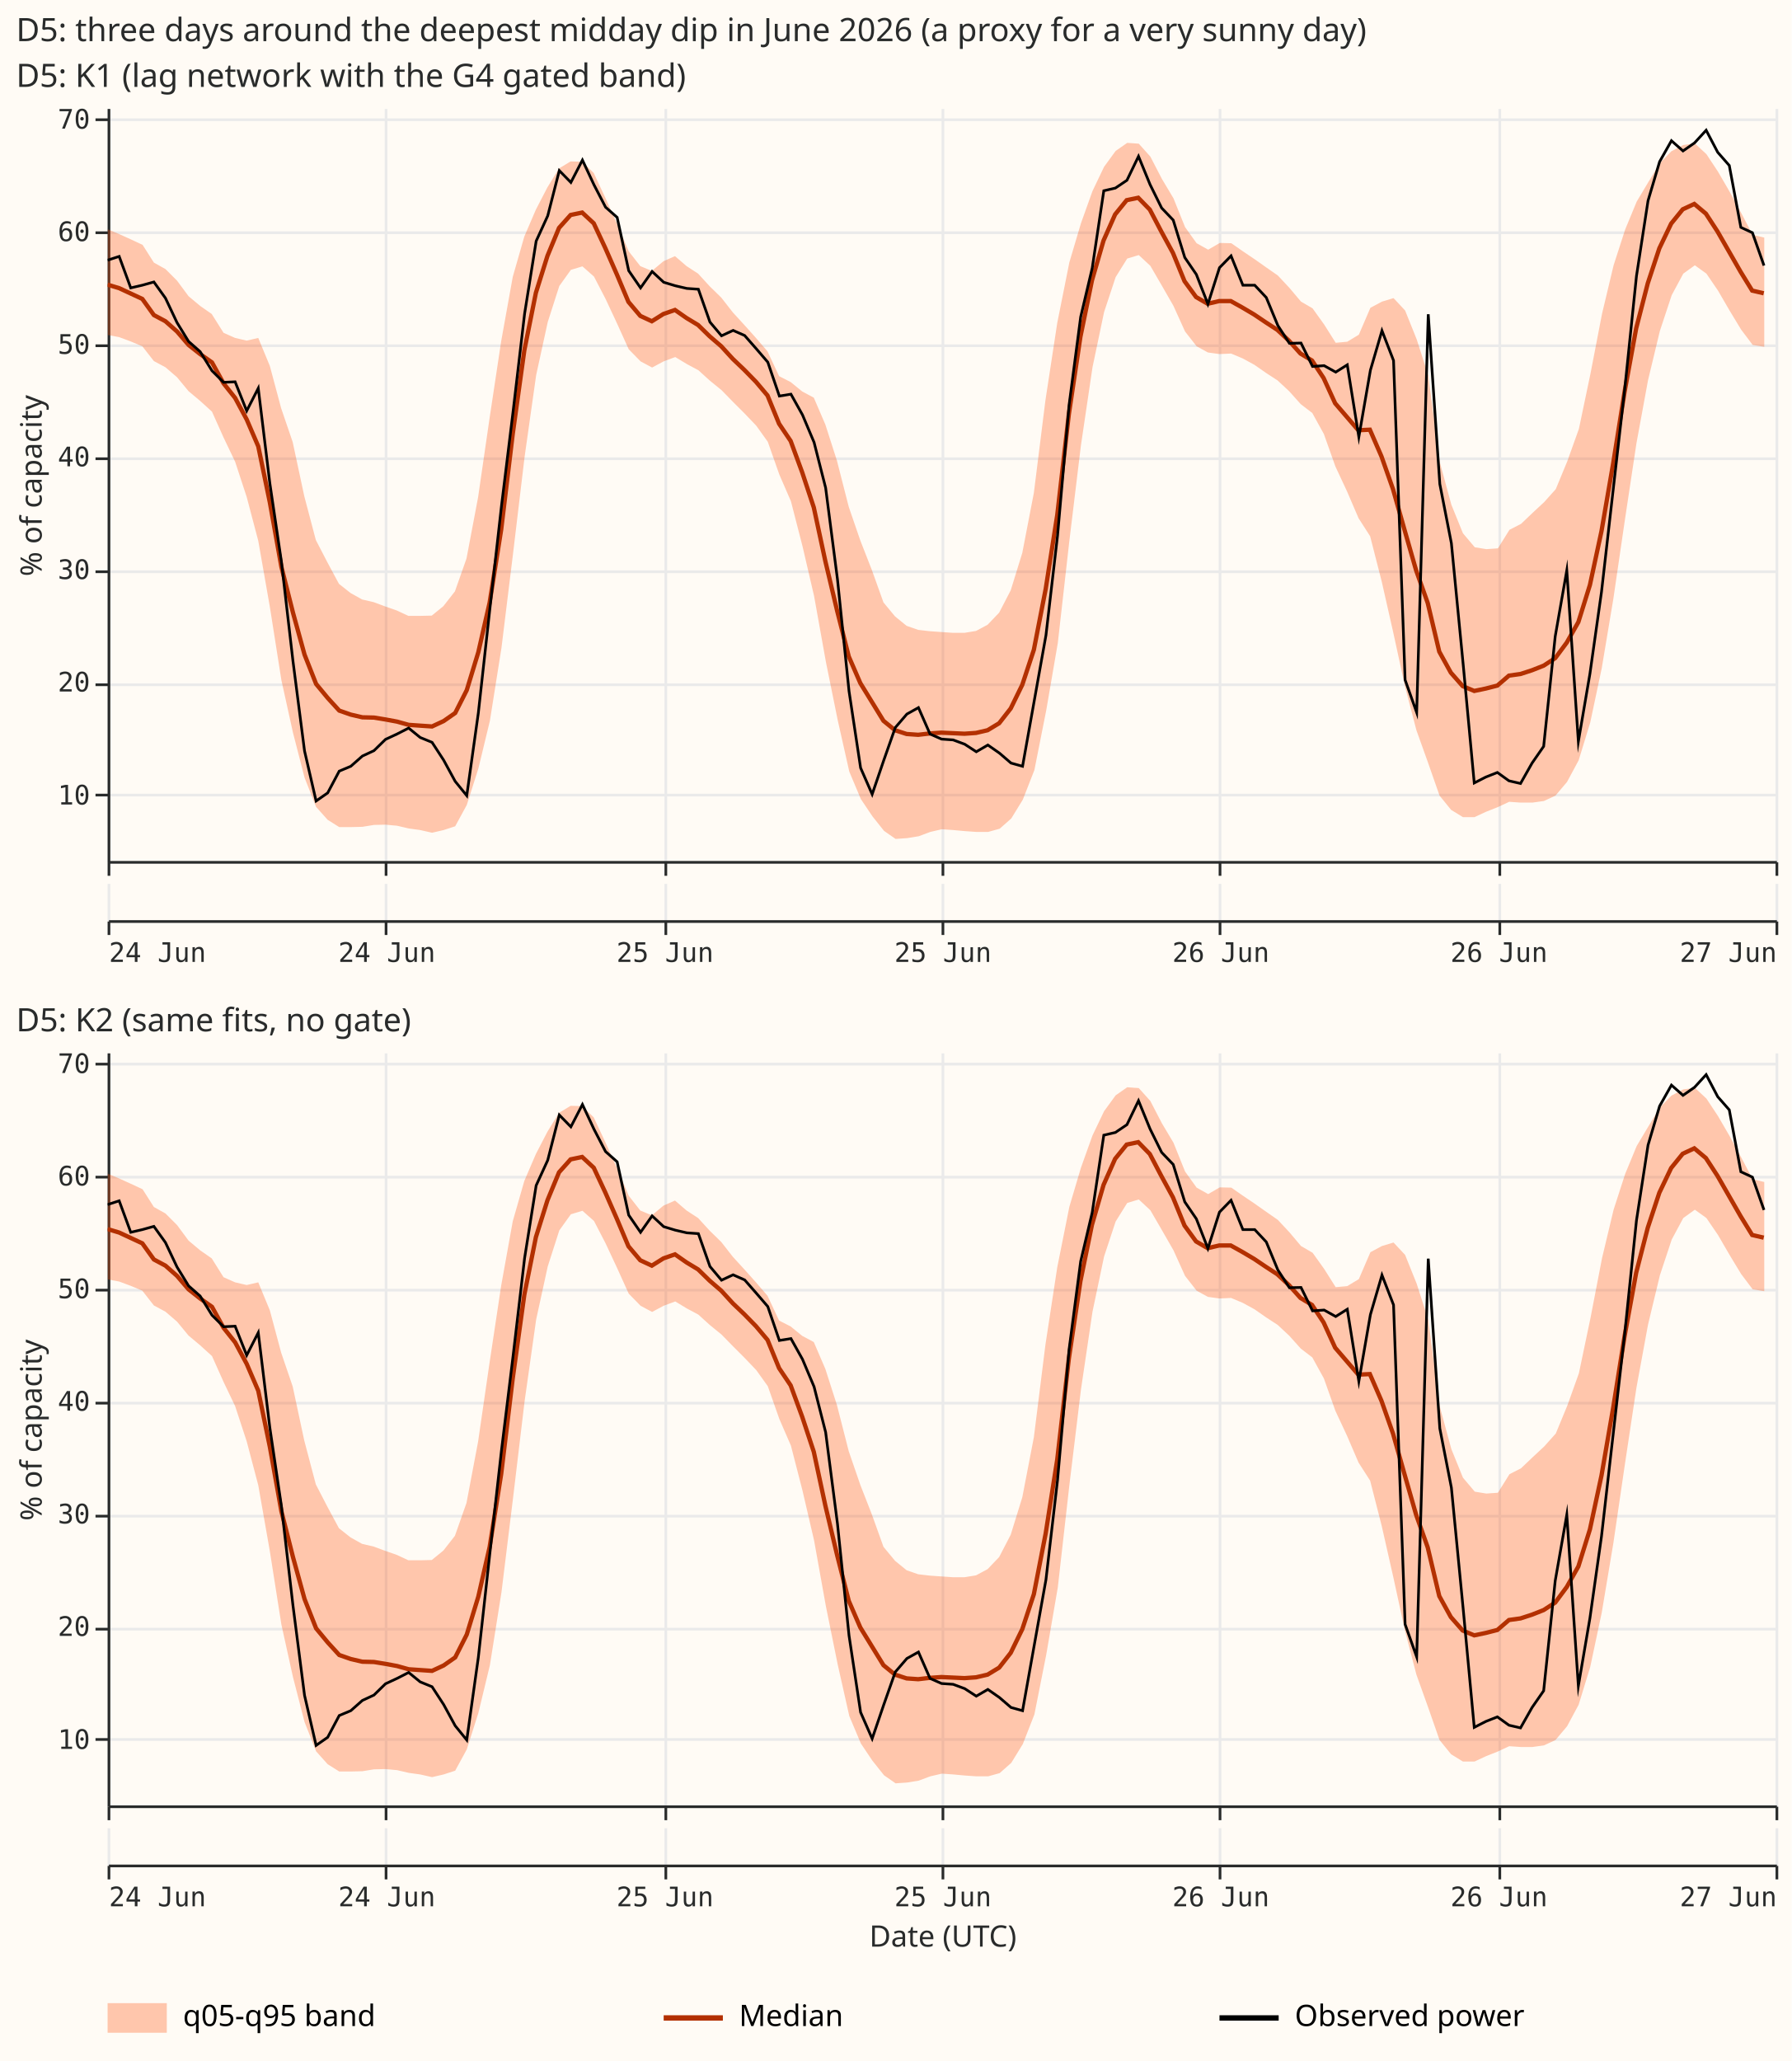
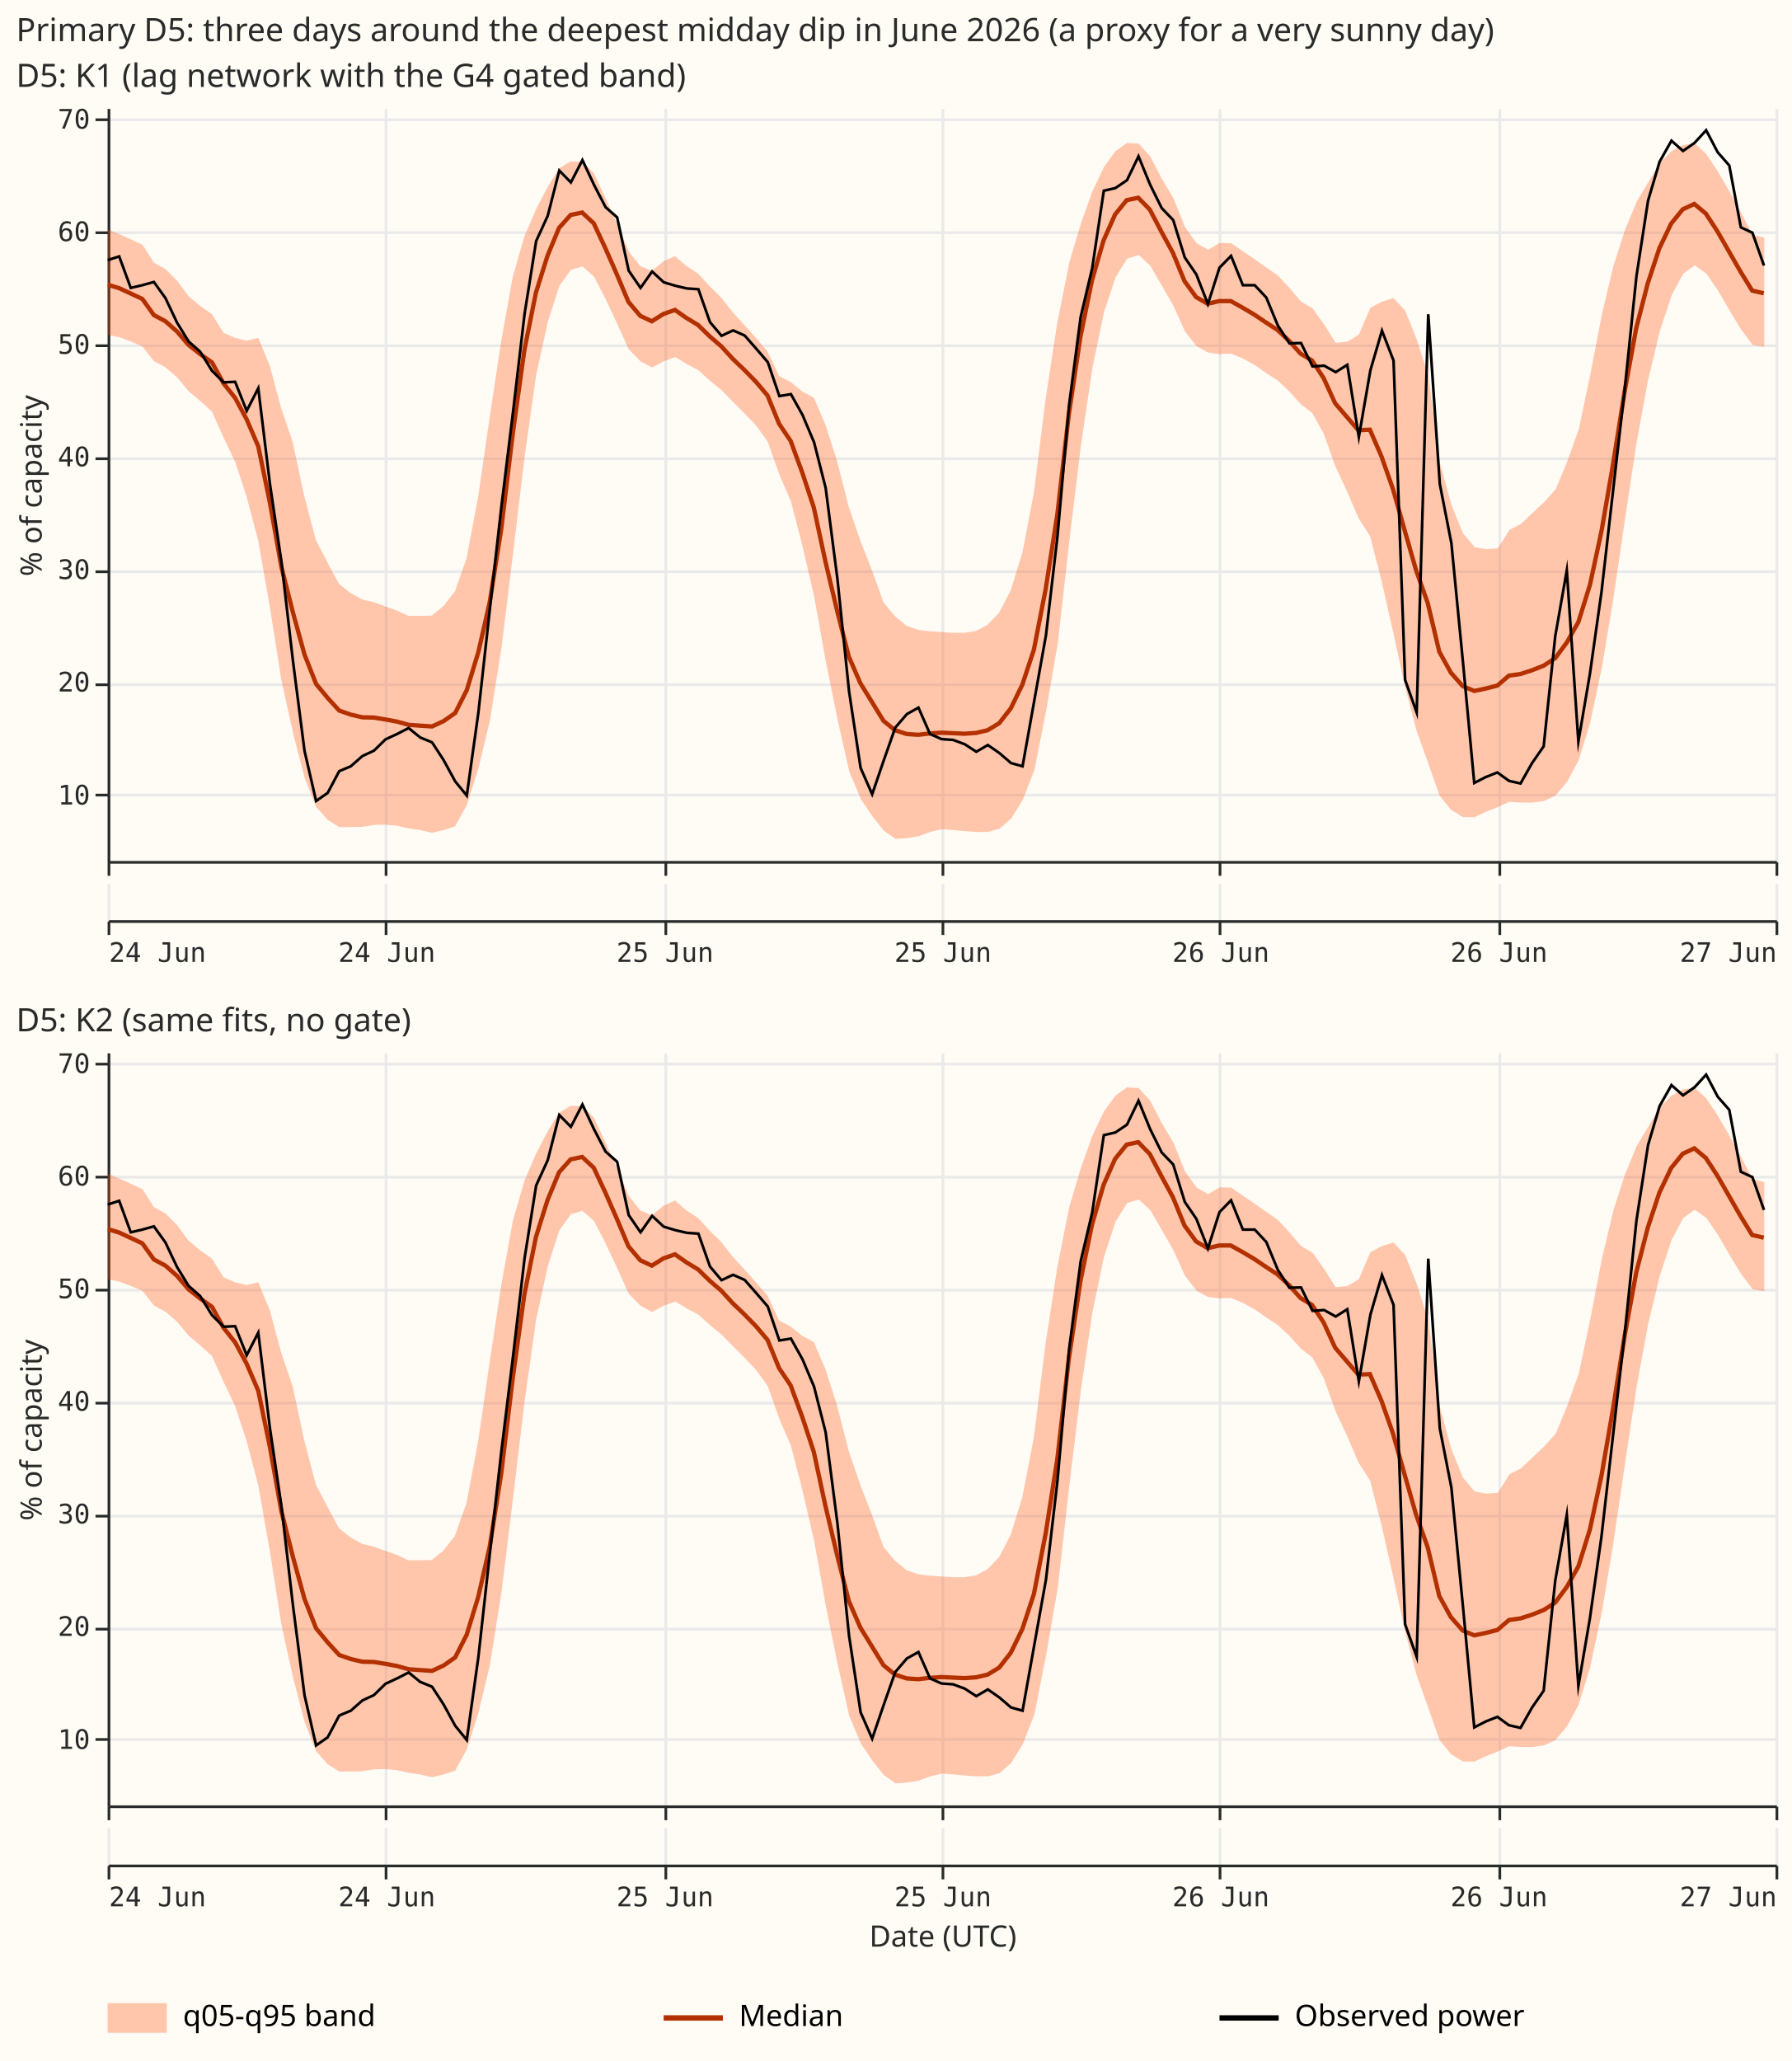
<svg xmlns="http://www.w3.org/2000/svg" width="666" height="766" class="marks" viewBox="0 0 666 766">
  <path fill="#fffbf5" d="M0 0h666v766H0z" />
  <g fill="none" stroke-miterlimit="10" aria-roledescription="group mark container" class="mark-group role-frame root">
    <path d="M40 40h620z" aria-hidden="true" class="background" />
    <g aria-roledescription="group mark container" class="mark-group role-scope concat_0_group">
      <g aria-roledescription="group mark container" class="mark-group role-scope concat_0_concat_0_group">
        <path fill="#fffbf5" d="M40 40h620v280H40Z" aria-hidden="true" class="background" />
        <g aria-hidden="true" class="mark-group role-axis">
          <path stroke="#eaeaea" d="M40.5 40.5v280m103-280v280m104-280v280m103-280v280m103-280v280m104-280v280m103-280v280" class="mark-rule role-axis-grid" pointer-events="none" />
        </g>
        <g aria-hidden="true" class="mark-group role-axis">
          <path stroke="#eaeaea" d="M40.5 295.5h620m-620-41h620m-620-42h620m-620-42h620m-620-42h620m-620-42h620m-620-42h620" class="mark-rule role-axis-grid" pointer-events="none" />
        </g>
        <g stroke="#292b2b" aria-label="X-axis for a time scale with values from 24 June to 27 June" aria-roledescription="axis" class="mark-group role-axis" pointer-events="none">
          <path d="M40.5 320.5v5m103-5v5m104-5v5m103-5v5m103-5v5m104-5v5m103-5v5" class="mark-rule role-axis-tick" />
          <path d="M40.5 320.5h620" class="mark-rule role-axis-domain" />
        </g>
        <g aria-label="Y-axis titled '% of capacity' for a linear scale with values from 4 to 71" aria-roledescription="axis" class="mark-group role-axis" pointer-events="none">
          <path stroke="#292b2b" d="M40.5 295.5h-5m5-41h-5m5-42h-5m5-42h-5m5-42h-5m5-42h-5m5-42h-5" class="mark-rule role-axis-tick" />
          <g fill="#292b2b" class="mark-text role-axis-label" font-family="Matter Semi Mono, Roboto Mono, monospace" font-size="10" text-anchor="end">
            <text transform="translate(33.5 299)">10</text>
            <text transform="translate(33.5 257)">20</text>
            <text transform="translate(33.5 215.2)">30</text>
            <text transform="translate(33.5 173.3)">40</text>
            <text transform="translate(33.5 131.5)">50</text>
            <text transform="translate(33.5 89.6)">60</text>
            <text transform="translate(33.5 47.8)">70</text>
          </g>
          <path stroke="#292b2b" d="M40.5 320.5v-280" class="mark-rule role-axis-domain" />
          <text fill="#292b2b" class="mark-text role-axis-title" font-family="Matter XH, DM Sans, sans-serif" font-size="11" text-anchor="middle" transform="rotate(-90 98 82.5)">% of capacity</text>
        </g>
        <g aria-hidden="true" class="mark-area role-mark concat_0_concat_0_layer_0_marks" clip-path="url(#a)" transform="translate(40 40)">
          <path fill="#ff4901" d="m0 84.5 4.3.8 4.3 1.6 4.3 1.8 4.3 5.5 4.3 2.3 4.3 3.7 4.3 5.2 4.3 3.6 4.4 4 4.3 9.6 4.3 9 4.3 13.1L56 161l4.3 24.5 4.3 27.3 4.3 19.5 4.3 16.7 4.3 10.9 4.3 4.8 4.3 2.7h4.3l4.3-.1 4.3-.7 4.3-.1 4.3.4 4.3 1 4.3.6 4.4 1 4.3-1 4.3-1.4 4.3-7.9 4.3-13.5 4.3-17.8 4.3-27.1 4.3-35 4.3-36 4.3-30.4 4.3-19.7 4.3-13.4 4.3-6 4.3-1.3 4.3 3.8 4.3 8.3 4.3 9.2 4.3 9.5 4.4 4.5 4.3 2.3 4.3-2.3 4.3-1.6 4.3 2.6 4.3 2.3 4.3 3.9 4.3 3.5 4.3 4.4 4.3 4.3 4.3 4.5 4.3 6 4.3 12.2 4.3 9.9 4.3 16.7 4.3 18.5L267 206l4.4 21.7 4.3 19.1L280 257l4.3 6.4 4.3 5.4 4.3 3 4.3-.3 4.3-.7 4.3-1.6 4.3-1 4.3.3 4.3.4 4.3.3h4.3l4.3-1.2 4.3-3.8 4.3-7 4.3-11 4.4-22.2 4.3-25 4.3-38 4.3-35.5 4.3-29 4.3-20.5 4.3-13 4.3-6.9 4.3-1.3 4.3 4 4.3 7.4 4.3 7.5 4.3 9.5 4.3 5.5L409 91l4.3.6 4.3-.2 4.3 1.8 4.4 2.4 4.3 3 4.3 2.8 4.3 4 4.3 4.8 4.3 3.3 4.3 7.8 4.3 12.1 4.3 9.2 4.3 10 4.3 6.7 4.3 16.8 4.3 19 4.3 19.8 4.3 16.5 4.3 12 4.3 12.3 4.3 5.3 4.4 2.7h4.3l4.3-2 4.3-1.7 4.3-2 4.3.3h4.3l4.3-.6 4.3-2 4.3-5.1 4.3-8 4.3-14 4.3-20.3 4.3-25.7 4.3-29.4 4.3-28.5 4.3-23.4L577 83l4.4-13.3 4.3-8 4.3-3.1 4.3 3.1 4.3 6.3 4.3 7.4 4.3 7.1 4.3 5.7 4.3.7V48.3l-4.3-1-4.3-8.2-4.3-7.9-4.3-7.4-4.3-6.5-4.3-4-4.3.6-4.4 2.3-4.3 4.4-4.3 7.1-4.3 7.2-4.3 10.4-4.3 13.3-4.3 18-4.3 22.3-4.3 20.5-4.3 12-4.3 10.4-4.3 4.8-4.3 4-4.3 4.1-4.3 2.2-4.3 6.9-4.3.3-4.3-.7-4.4-5.2-4.3-10.6-4.3-15.8-4.3-32.3-4.3-13.4-4.3-10.7-4.3-4.6-4.3 1.3-4.3 2.3-4.3 10-4.3 2.6-4.3.4-4.3-6.8-4.3-6-4.3-2.5-4.3-5.1-4.3-4.6-4.3-3-4.4-3.1-4.3-2.9-4.3-3-4.3-.1-4.3 2.5-4.3-2.4-4.3-6-4.3-10.7-4.3-7.2-4.3-8.3-4.3-4.8-4.3-.3-4.3 3-4.3 5.9-4.3 9-4.3 12-4.3 14.5L353 80l-4.4 28.8-4.3 34.4-4.3 22.3-4.3 13.9-4.3 8.3-4.3 4.5-4.3 2.3-4.3.7h-4.3l-4.3-.3-4.3-.3-4.3-.5-4.3-1.5-4.3-3.5-4.3-5.2-4.3-12-4.3-11-4.3-12.5-4.4-17.2-4.3-13.4-4.3-10-4.3-2.3-4.3-3.5-4.3-2.2-4.3-9.2-4.3-5-4.3-4.8-4.3-4.7-4.3-5.5-4.3-4.2-4.3-4.7-4.3-2.8-4.3-3.7-4.3 1.9-4.3 3.6-4.3-1.8-4.3-5.5-4.4-10.4-4.3-9.5-4.3-9.2-4.3-4.2-4.3-.1-4.3 2.6-4.3 7-4.3 8.3-4.3 10-4.3 15-4.3 23.9-4.3 28.5-4.3 29.6-4.3 22.7-4.3 12.2-4.3 5.5-4.3 3.5-4.3.1h-4.4l-4.3-2-4.3-1.5-4.3-1.6-4.3-1-4.3-2.4L86 177l-4.3-8-4.3-8.3-4.3-16.3-4.3-20.1-4.3-12.6L60.3 96 56 85.6l-4.3 1-4.3-1-4.3-1.9-4.4-7-4.3-3-4.3-3.6-4.3-5.8-4.3-4.3-4.3-2.4L13 51l-4.3-2-4.4-2L0 45.2Z" opacity=".3" />
        </g>
        <g aria-hidden="true" class="mark-line role-mark concat_0_concat_0_layer_1_marks" clip-path="url(#b)" transform="translate(40 40)">
          <path stroke="#b33000" stroke-width="1.6" d="m0 65.8 4.3 1.3 4.3 2 4.3 2 4.3 6 4.3 2.3 4.3 3.8 4.3 5 4.3 3.4 4.4 3.1 4.3 7.8 4.3 5.4 4.3 8 4.3 10 4.3 20.8 4.3 24 4.3 17 4.3 15.6 4.3 10.9 4.3 5.2 4.3 4.7 4.3 1.5 4.3 1 4.3.1 4.3.7 4.3.8 4.3 1.2 4.3.3 4.4.3 4.3-2 4.3-3 4.3-8.5 4.3-14.1L142 184l4.3-27.2 4.3-35.6 4.3-31 4.3-21.4 4.3-13.7 4.3-10.4 4.3-4.8 4.3-.9 4.3 4 4.3 9.2 4.3 9.8 4.3 10.2 4.4 5.2 4.3 2 4.3-2.7 4.3-1.5 4.3 3 4.3 2.6 4.3 4.2 4.3 3.7 4.3 4.7 4.3 4.1 4.3 4.4 4.3 5.1 4.3 10.5 4.3 6.4 4.3 11.7 4.3 13 4.3 20 4.4 18.5 4.3 16.9 4.3 9.9 4.3 7 4.3 7 4.3 3.5 4.3 1.4 4.3.3 4.3-.5 4.3-.3 4.3.2 4.3.2 4.3-.3 4.3-1 4.3-2.6 4.3-5.5 4.3-8.8 4.3-13 4.4-22.6 4.3-27.5 4.3-37.4 4.3-28.8 4.3-21 4.3-14.8 4.3-9.7 4.3-5.3 4.3-.9 4.3 4.4 4.3 8.2L396 54l4.3 10.5 4.3 5.9 4.3 2.5 4.3-1h4.3l4.3 2.4 4.4 2.6 4.3 2.9 4.3 2.8 4.3 4 4.3 4.8 4.3 2.6 4.3 6.5 4.3 9.4 4.3 5 4.3 5 4.3-.2 4.3 9.9 4.3 12.2 4.3 15.2 4.3 15 4.3 12.1 4.3 18.1 4.3 7.8 4.4 5 4.3 1.8 4.3-.9 4.3-1.1 4.3-3.7 4.3-.6 4.3-1.4 4.3-1.7 4.3-2.8 4.3-5.8 4.3-7.6 4.3-13.8 4.3-20 4.3-24.9 4.3-27 4.3-23.5 4.3-16.7 4.3-13 4.4-9.2 4.3-5.3 4.3-2 4.3 3.6 4.3 6.6 4.3 7.5L607 61l4.3 7 4.3 1" />
        </g>
        <g aria-hidden="true" class="mark-line role-mark concat_0_concat_0_layer_2_marks" clip-path="url(#c)" transform="translate(40 40)">
          <path stroke="#000" d="m0 56.7 4.3-1.4L8.6 67l4.3-1 4.3-1.2 4.3 6 4.3 9.1 4.3 7 4.3 3.8 4.4 7.1 4.3 4.3 4.3-.2 4.3 10.8 4.3-8.4 4.3 35.3 4.3 29.1 4.3 37 4.3 33.4 4.3 18.6 4.3-3 4.3-8.1 4.3-1.8 4.3-3.8 4.3-2 4.3-4.2 4.3-2 4.3-2.2 4.3 3.5 4.4 1.8 4.3 6.6 4.3 7.9 4.3 5.3 4.3-30.7 4.3-38.8 4.3-38.1 4.3-35 4.3-36.5 4.3-27 4.3-9.4 4.3-16.8 4.3 4.4 4.3-8.3 4.3 9.2 4.3 8.3 4.3 3.8 4.3 19.8 4.4 6.4 4.3-6.1 4.3 4 4.3 1.3 4.3 1 4.3.3 4.3 12.2 4.3 5.1 4.3-2 4.3 1.9 4.3 4.9 4.3 5 4.3 12.6 4.3-.7 4.3 7.7 4.3 10.2 4.3 16.9 4.4 34 4.3 41.6 4.3 28.5 4.3 9.8 4.3-12.6 4.3-12.2 4.3-5 4.3-2.4 4.3 9.8 4.3 1.9 4.3.3 4.3 1.6 4.3 2.8 4.3-2.5 4.3 3 4.3 3.7 4.3 1.2 4.3-24.1 4.4-24.6 4.3-37 4.3-48.6 4.3-32.7 4.3-18.2 4.3-28.7 4.3-1 4.3-2.9 4.3-8.9 4.3 10.5 4.3 8.7 4.3 4.5 4.3 13.9 4.3 6.3 4.3 11 4.3-13.5 4.3-4.4L422 66h4.4l4.3 4.6L435 81l4.3 6.6 4.3-.1 4.3 8.7 4.3-.3 4.3 2.4 4.3-2.7 4.3 26.8 4.3-24.8 4.3-14.7L478 94l4.3 118.7 4.3 12.1 4.3-148 4.3 63.1 4.3 22 4.4 45.2L508 251l4.3-2.2 4.3-1.7 4.3 3.1 4.3 1 4.3-7.6 4.3-6.2 4.3-40.9 4.3-24.5 4.3 63.6 4.3-25.2 4.3-30.4 4.3-37.6L564 104l4.3-41.4 4.3-28 4.3-14.5 4.4-7.8 4.3 3.8 4.3-3 4.3-4.7 4.3 8.2 4.3 4.9 4.3 23 4.3 2 4.3 12.2" />
        </g>
        <g class="mark-group role-title">
          <text fill="#292b2b" aria-label="Title text 'D5: K1 (lag network with the G4 gated band)'" aria-roledescription="title" class="mark-text role-title-text" font-family="Matter XH, DM Sans, sans-serif" font-size="12" pointer-events="none" transform="translate(6 32.3)">D5: K1 (lag network with the G4 gated band)</text>
        </g>
      </g>
      <g aria-roledescription="group mark container" class="mark-group role-scope concat_0_concat_1_group">
        <path fill="#fffbf5" d="M40 328h620v14H40Z" aria-hidden="true" class="background" />
        <g aria-hidden="true" class="mark-group role-axis">
          <path stroke="#eaeaea" d="M40.5 342.5v-14m103 14v-14m104 14v-14m103 14v-14m103 14v-14m104 14v-14m103 14v-14" class="mark-rule role-axis-grid" pointer-events="none" />
        </g>
        <g aria-label="X-axis for a time scale with values from 24 June to 27 June" aria-roledescription="axis" class="mark-group role-axis" pointer-events="none">
          <path stroke="#292b2b" d="M40.5 342.5v5m103-5v5m104-5v5m103-5v5m103-5v5m104-5v5m103-5v5" class="mark-rule role-axis-tick" />
          <g fill="#292b2b" class="mark-text role-axis-label" font-family="Matter Semi Mono, Roboto Mono, monospace" font-size="10">
            <text transform="translate(40.5 357.5)">24 Jun</text>
            <text text-anchor="middle" transform="translate(143.8 357.5)">24 Jun</text>
            <text text-anchor="middle" transform="translate(247.2 357.5)">25 Jun</text>
            <text text-anchor="middle" transform="translate(350.5 357.5)">25 Jun</text>
            <text text-anchor="middle" transform="translate(453.8 357.5)">26 Jun</text>
            <text text-anchor="middle" transform="translate(557.2 357.5)">26 Jun</text>
            <text text-anchor="end" transform="translate(660.5 357.5)">27 Jun</text>
          </g>
          <path stroke="#292b2b" d="M40.5 342.5h620" class="mark-rule role-axis-domain" />
        </g>
      </g>
    </g>
    <g aria-roledescription="group mark container" class="mark-group role-scope concat_1_group">
      <g aria-roledescription="group mark container" class="mark-group role-scope concat_1_concat_0_group">
        <path fill="#fffbf5" d="M40 391h620v280H40Z" aria-hidden="true" class="background" />
        <g aria-hidden="true" class="mark-group role-axis">
          <path stroke="#eaeaea" d="M40.5 391.5v280m103-280v280m104-280v280m103-280v280m103-280v280m104-280v280m103-280v280" class="mark-rule role-axis-grid" pointer-events="none" />
        </g>
        <g aria-hidden="true" class="mark-group role-axis">
          <path stroke="#eaeaea" d="M40.5 646.5h620m-620-41h620m-620-42h620m-620-42h620m-620-42h620m-620-42h620m-620-42h620" class="mark-rule role-axis-grid" pointer-events="none" />
        </g>
        <g stroke="#292b2b" aria-label="X-axis for a time scale with values from 24 June to 27 June" aria-roledescription="axis" class="mark-group role-axis" pointer-events="none">
          <path d="M40.5 671.5v5m103-5v5m104-5v5m103-5v5m103-5v5m104-5v5m103-5v5" class="mark-rule role-axis-tick" />
          <path d="M40.5 671.5h620" class="mark-rule role-axis-domain" />
        </g>
        <g aria-label="Y-axis titled '% of capacity' for a linear scale with values from 4 to 71" aria-roledescription="axis" class="mark-group role-axis" pointer-events="none">
          <path stroke="#292b2b" d="M40.5 646.5h-5m5-41h-5m5-42h-5m5-42h-5m5-42h-5m5-42h-5m5-42h-5" class="mark-rule role-axis-tick" />
          <g fill="#292b2b" class="mark-text role-axis-label" font-family="Matter Semi Mono, Roboto Mono, monospace" font-size="10" text-anchor="end">
            <text transform="translate(33.5 650)">10</text>
            <text transform="translate(33.5 608)">20</text>
            <text transform="translate(33.5 566.2)">30</text>
            <text transform="translate(33.5 524.3)">40</text>
            <text transform="translate(33.5 482.5)">50</text>
            <text transform="translate(33.5 440.6)">60</text>
            <text transform="translate(33.5 398.8)">70</text>
          </g>
          <path stroke="#292b2b" d="M40.5 671.5v-280" class="mark-rule role-axis-domain" />
          <text fill="#292b2b" class="mark-text role-axis-title" font-family="Matter XH, DM Sans, sans-serif" font-size="11" text-anchor="middle" transform="rotate(-90 273.5 258)">% of capacity</text>
        </g>
        <g aria-hidden="true" class="mark-area role-mark concat_1_concat_0_layer_0_marks" clip-path="url(#d)" transform="translate(40 391)">
          <path fill="#ff4901" d="m0 84.5 4.3.8 4.3 1.6 4.3 1.8 4.3 5.5 4.3 2.3 4.3 3.7 4.3 5.2 4.3 3.6 4.4 4 4.3 9.6 4.3 9 4.3 13.1L56 161l4.3 24.5 4.3 27.3 4.3 19.5 4.3 16.7 4.3 10.9 4.3 4.8 4.3 2.7h4.3l4.3-.1 4.3-.7 4.3-.1 4.3.4 4.3 1 4.3.6 4.4 1 4.3-1 4.3-1.4 4.3-7.9 4.3-13.5 4.3-17.8 4.3-27.1 4.3-35 4.3-36 4.3-30.4 4.3-19.7 4.3-13.4 4.3-6 4.3-1.3 4.3 3.8 4.3 8.3 4.3 9.2 4.3 9.5 4.4 4.5 4.3 2.3 4.3-2.3 4.3-1.6 4.3 2.6 4.3 2.3 4.3 3.9 4.3 3.5 4.3 4.4 4.3 4.3 4.3 4.5 4.3 6 4.3 12.2 4.3 9.9 4.3 16.7 4.3 18.5L267 206l4.4 21.7 4.3 19.1L280 257l4.3 6.4 4.3 5.4 4.3 3 4.3-.3 4.3-.7 4.3-1.6 4.3-1 4.3.3 4.3.4 4.3.3h4.3l4.3-1.2 4.3-3.8 4.3-7 4.3-11 4.4-22.2 4.3-25 4.3-38 4.3-35.5 4.3-29 4.3-20.5 4.3-13 4.3-6.9 4.3-1.3 4.3 4 4.3 7.4 4.3 7.5 4.3 9.5 4.3 5.5L409 91l4.3.6 4.3-.2 4.3 1.8 4.4 2.4 4.3 3 4.3 2.8 4.3 4 4.3 4.8 4.3 3.3 4.3 7.8 4.3 12.1 4.3 9.2 4.3 10 4.3 6.7 4.3 16.8 4.3 19 4.3 19.8 4.3 16.5 4.3 12 4.3 12.3 4.3 5.3 4.4 2.7h4.3l4.3-2 4.3-1.7 4.3-2 4.3.3h4.3l4.3-.6 4.3-2 4.3-5.1 4.3-8 4.3-14 4.3-20.3 4.3-25.7 4.3-29.4 4.3-28.5 4.3-23.4L577 83l4.4-13.3 4.3-8 4.3-3.1 4.3 3.1 4.3 6.3 4.3 7.4 4.3 7.1 4.3 5.7 4.3.7V48.3l-4.3-1-4.3-8.2-4.3-7.9-4.3-7.4-4.3-6.5-4.3-4-4.3.6-4.4 2.3-4.3 4.4-4.3 7.1-4.3 7.2-4.3 10.4-4.3 13.3-4.3 18-4.3 22.3-4.3 20.5-4.3 12-4.3 10.4-4.3 4.8-4.3 4-4.3 4.1-4.3 2.2-4.3 6.9-4.3.3-4.3-.7-4.4-5.2-4.3-10.6-4.3-15.8-4.3-32.3-4.3-13.4-4.3-10.7-4.3-4.6-4.3 1.3-4.3 2.3-4.3 10-4.3 2.6-4.3.4-4.3-6.8-4.3-6-4.3-2.5-4.3-5.1-4.3-4.6-4.3-3-4.4-3.1-4.3-2.9-4.3-3-4.3-.1-4.3 2.5-4.3-2.4-4.3-6-4.3-10.7-4.3-7.2-4.3-8.3-4.3-4.8-4.3-.3-4.3 3-4.3 5.9-4.3 9-4.3 12-4.3 14.5L353 80l-4.4 28.8-4.3 34.4-4.3 22.3-4.3 13.9-4.3 8.3-4.3 4.5-4.3 2.3-4.3.7h-4.3l-4.3-.3-4.3-.3-4.3-.5-4.3-1.5-4.3-3.5-4.3-5.2-4.3-12-4.3-11-4.3-12.5-4.4-17.2-4.3-13.4-4.3-10-4.3-2.3-4.3-3.5-4.3-2.2-4.3-9.2-4.3-5-4.3-4.8-4.3-4.7-4.3-5.5-4.3-4.2-4.3-4.7-4.3-2.8-4.3-3.7-4.3 1.9-4.3 3.6-4.3-1.8-4.3-5.5-4.4-10.4-4.3-9.5-4.3-9.2-4.3-4.2-4.3-.1-4.3 2.6-4.3 7-4.3 8.3-4.3 10-4.3 15-4.3 23.9-4.3 28.5-4.3 29.6-4.3 22.7-4.3 12.2-4.3 5.5-4.3 3.5-4.3.1h-4.4l-4.3-2-4.3-1.5-4.3-1.6-4.3-1-4.3-2.4L86 177l-4.3-8-4.3-8.3-4.3-16.3-4.3-20.1-4.3-12.6L60.3 96 56 85.6l-4.3 1-4.3-1-4.3-1.9-4.4-7-4.3-3-4.3-3.6-4.3-5.8-4.3-4.3-4.3-2.4L13 51l-4.3-2-4.4-2L0 45.2Z" opacity=".3" />
        </g>
        <g aria-hidden="true" class="mark-line role-mark concat_1_concat_0_layer_1_marks" clip-path="url(#e)" transform="translate(40 391)">
          <path stroke="#b33000" stroke-width="1.6" d="m0 65.8 4.3 1.3 4.3 2 4.3 2 4.3 6 4.3 2.3 4.3 3.8 4.3 5 4.3 3.4 4.4 3.1 4.3 7.8 4.3 5.4 4.3 8 4.3 10 4.3 20.8 4.3 24 4.3 17 4.3 15.6 4.3 10.9 4.3 5.2 4.3 4.7 4.3 1.5 4.3 1 4.3.1 4.3.7 4.3.8 4.3 1.2 4.3.3 4.4.3 4.3-2 4.3-3 4.3-8.5 4.3-14.1L142 184l4.3-27.2 4.3-35.6 4.3-31 4.3-21.4 4.3-13.7 4.3-10.4 4.3-4.8 4.3-.9 4.3 4 4.3 9.2 4.3 9.8 4.3 10.2 4.4 5.2 4.3 2 4.3-2.7 4.3-1.5 4.3 3 4.3 2.6 4.3 4.2 4.3 3.7 4.3 4.7 4.3 4.1 4.3 4.4 4.3 5.1 4.3 10.5 4.3 6.4 4.3 11.7 4.3 13 4.3 20 4.4 18.5 4.3 16.9 4.3 9.9 4.3 7 4.3 7 4.3 3.5 4.3 1.4 4.3.3 4.3-.5 4.3-.3 4.3.2 4.3.2 4.3-.3 4.3-1 4.3-2.6 4.3-5.5 4.3-8.8 4.3-13 4.4-22.6 4.3-27.5 4.3-37.4 4.3-28.8 4.3-21 4.3-14.8 4.3-9.7 4.3-5.3 4.3-.9 4.3 4.4 4.3 8.2L396 54l4.3 10.5 4.3 5.9 4.3 2.5 4.3-1h4.3l4.3 2.4 4.4 2.6 4.3 2.9 4.3 2.8 4.3 4 4.3 4.8 4.3 2.6 4.3 6.5 4.3 9.4 4.3 5 4.3 5 4.3-.2 4.3 9.9 4.3 12.2 4.3 15.2 4.3 15 4.3 12.1 4.3 18.1 4.3 7.8 4.4 5 4.3 1.8 4.3-.9 4.3-1.1 4.3-3.7 4.3-.6 4.3-1.4 4.3-1.7 4.3-2.8 4.3-5.8 4.3-7.6 4.3-13.8 4.3-20 4.3-24.9 4.3-27 4.3-23.5 4.3-16.7 4.3-13 4.4-9.2 4.3-5.3 4.3-2 4.3 3.6 4.3 6.6 4.3 7.5L607 61l4.3 7 4.3 1" />
        </g>
        <g aria-hidden="true" class="mark-line role-mark concat_1_concat_0_layer_2_marks" clip-path="url(#f)" transform="translate(40 391)">
          <path stroke="#000" d="m0 56.7 4.3-1.4L8.6 67l4.3-1 4.3-1.2 4.3 6 4.3 9.1 4.3 7 4.3 3.8 4.4 7.1 4.3 4.3 4.3-.2 4.3 10.8 4.3-8.4 4.3 35.3 4.3 29.1 4.3 37 4.3 33.4 4.3 18.6 4.3-3 4.3-8.1 4.3-1.8 4.3-3.8 4.3-2 4.3-4.2 4.3-2 4.3-2.2 4.3 3.5 4.4 1.8 4.3 6.6 4.3 7.9 4.3 5.3 4.3-30.7 4.3-38.8 4.3-38.1 4.3-35 4.3-36.5 4.3-27 4.3-9.4 4.3-16.8 4.3 4.4 4.3-8.3 4.3 9.2 4.3 8.3 4.3 3.8 4.3 19.8 4.4 6.4 4.3-6.1 4.3 4 4.3 1.3 4.3 1 4.3.3 4.3 12.2 4.3 5.1 4.3-2 4.3 1.9 4.3 4.9 4.3 5 4.3 12.6 4.3-.7 4.3 7.7 4.3 10.2 4.3 16.9 4.4 34 4.3 41.6 4.3 28.5 4.3 9.8 4.3-12.6 4.3-12.2 4.3-5 4.3-2.4 4.3 9.8 4.3 1.9 4.3.3 4.3 1.6 4.3 2.8 4.3-2.5 4.3 3 4.3 3.7 4.3 1.2 4.3-24.1 4.4-24.6 4.3-37 4.3-48.6 4.3-32.7 4.3-18.2 4.3-28.7 4.3-1 4.3-2.9 4.3-8.9 4.3 10.5 4.3 8.7 4.3 4.5 4.3 13.9 4.3 6.3 4.3 11 4.3-13.5 4.3-4.4L422 66h4.4l4.3 4.6L435 81l4.3 6.6 4.3-.1 4.3 8.7 4.3-.3 4.3 2.4 4.3-2.7 4.3 26.8 4.3-24.8 4.3-14.7L478 94l4.3 118.7 4.3 12.1 4.3-148 4.3 63.1 4.3 22 4.4 45.2L508 251l4.3-2.2 4.3-1.7 4.3 3.1 4.3 1 4.3-7.6 4.3-6.2 4.3-40.9 4.3-24.5 4.3 63.6 4.3-25.2 4.3-30.4 4.3-37.6L564 104l4.3-41.4 4.3-28 4.3-14.5 4.4-7.8 4.3 3.8 4.3-3 4.3-4.7 4.3 8.2 4.3 4.9 4.3 23 4.3 2 4.3 12.2" />
        </g>
        <g class="mark-group role-title">
          <text fill="#292b2b" aria-label="Title text 'D5: K2 (same fits, no gate)'" aria-roledescription="title" class="mark-text role-title-text" font-family="Matter XH, DM Sans, sans-serif" font-size="12" pointer-events="none" transform="translate(6 383.3)">D5: K2 (same fits, no gate)</text>
        </g>
      </g>
      <g aria-roledescription="group mark container" class="mark-group role-scope concat_1_concat_1_group">
        <path fill="#fffbf5" d="M40 679h620v14H40Z" aria-hidden="true" class="background" />
        <g aria-hidden="true" class="mark-group role-axis">
          <path stroke="#eaeaea" d="M40.5 693.5v-14m103 14v-14m104 14v-14m103 14v-14m103 14v-14m104 14v-14m103 14v-14" class="mark-rule role-axis-grid" pointer-events="none" />
        </g>
        <g aria-label="X-axis titled 'Date (UTC)' for a time scale with values from 24 June to 27 June" aria-roledescription="axis" class="mark-group role-axis" pointer-events="none">
          <path stroke="#292b2b" d="M40.5 693.5v5m103-5v5m104-5v5m103-5v5m103-5v5m104-5v5m103-5v5" class="mark-rule role-axis-tick" />
          <g fill="#292b2b" class="mark-text role-axis-label" font-family="Matter Semi Mono, Roboto Mono, monospace" font-size="10">
            <text transform="translate(40.5 708.5)">24 Jun</text>
            <text text-anchor="middle" transform="translate(143.8 708.5)">24 Jun</text>
            <text text-anchor="middle" transform="translate(247.2 708.5)">25 Jun</text>
            <text text-anchor="middle" transform="translate(350.5 708.5)">25 Jun</text>
            <text text-anchor="middle" transform="translate(453.8 708.5)">26 Jun</text>
            <text text-anchor="middle" transform="translate(557.2 708.5)">26 Jun</text>
            <text text-anchor="end" transform="translate(660.5 708.5)">27 Jun</text>
          </g>
          <path stroke="#292b2b" d="M40.5 693.5h620" class="mark-rule role-axis-domain" />
          <text fill="#292b2b" class="mark-text role-axis-title" font-family="Matter XH, DM Sans, sans-serif" font-size="11" text-anchor="middle" transform="translate(350.5 723.5)">Date (UTC)</text>
        </g>
      </g>
    </g>
    <g aria-roledescription="group mark container" class="mark-group role-scope concat_2_group">
      <path fill="#fffbf5" d="M40 739h620v22H40Z" aria-hidden="true" class="background" />
      <path fill="#ff4901" d="M40 744.5h22v11H40Z" aria-hidden="true" class="mark-rect role-mark concat_2_layer_0_marks" opacity=".3" />
      <g stroke-dasharray="1,0" stroke-width="2" aria-hidden="true" class="mark-rule role-mark concat_2_layer_1_marks">
        <path stroke="#b33000" d="M246.7 750h22" />
        <path stroke="#000" d="M453.3 750h22" />
      </g>
      <g fill="#000" aria-hidden="true" class="mark-text role-mark concat_2_layer_2_marks" font-family="Matter XH, DM Sans, sans-serif" font-size="11">
        <text transform="translate(68 753)">q05-q95 band</text>
        <text transform="translate(274.7 753)">Median</text>
        <text transform="translate(481.3 753)">Observed power</text>
      </g>
    </g>
    <g class="mark-group role-title">
-       <text fill="#292b2b" aria-label="Title text 'D5: three days around the deepest midday dip in June 2026 (a proxy for a very sunny day)'" aria-roledescription="title" class="mark-text role-title-text" font-family="Matter XH, DM Sans, sans-serif" font-size="12" pointer-events="none" transform="translate(6 15.3)">D5: three days around the deepest midday dip in June 2026 (a proxy for a very sunny day)</text>
+       <text fill="#292b2b" aria-label="Title text 'Primary D5: three days around the deepest midday dip in June 2026 (a proxy for a very sunny day)'" aria-roledescription="title" class="mark-text role-title-text" font-family="Matter XH, DM Sans, sans-serif" font-size="12" pointer-events="none" transform="translate(6 15.3)">Primary D5: three days around the deepest midday dip in June 2026 (a proxy for a very sunny day)</text>
    </g>
  </g>
  <defs>
    <clipPath id="a">
      <path d="M0 0h620v280H0z" />
    </clipPath>
    <clipPath id="b">
      <path d="M0 0h620v280H0z" />
    </clipPath>
    <clipPath id="c">
      <path d="M0 0h620v280H0z" />
    </clipPath>
    <clipPath id="d">
      <path d="M0 0h620v280H0z" />
    </clipPath>
    <clipPath id="e">
      <path d="M0 0h620v280H0z" />
    </clipPath>
    <clipPath id="f">
      <path d="M0 0h620v280H0z" />
    </clipPath>
  </defs>
</svg>
